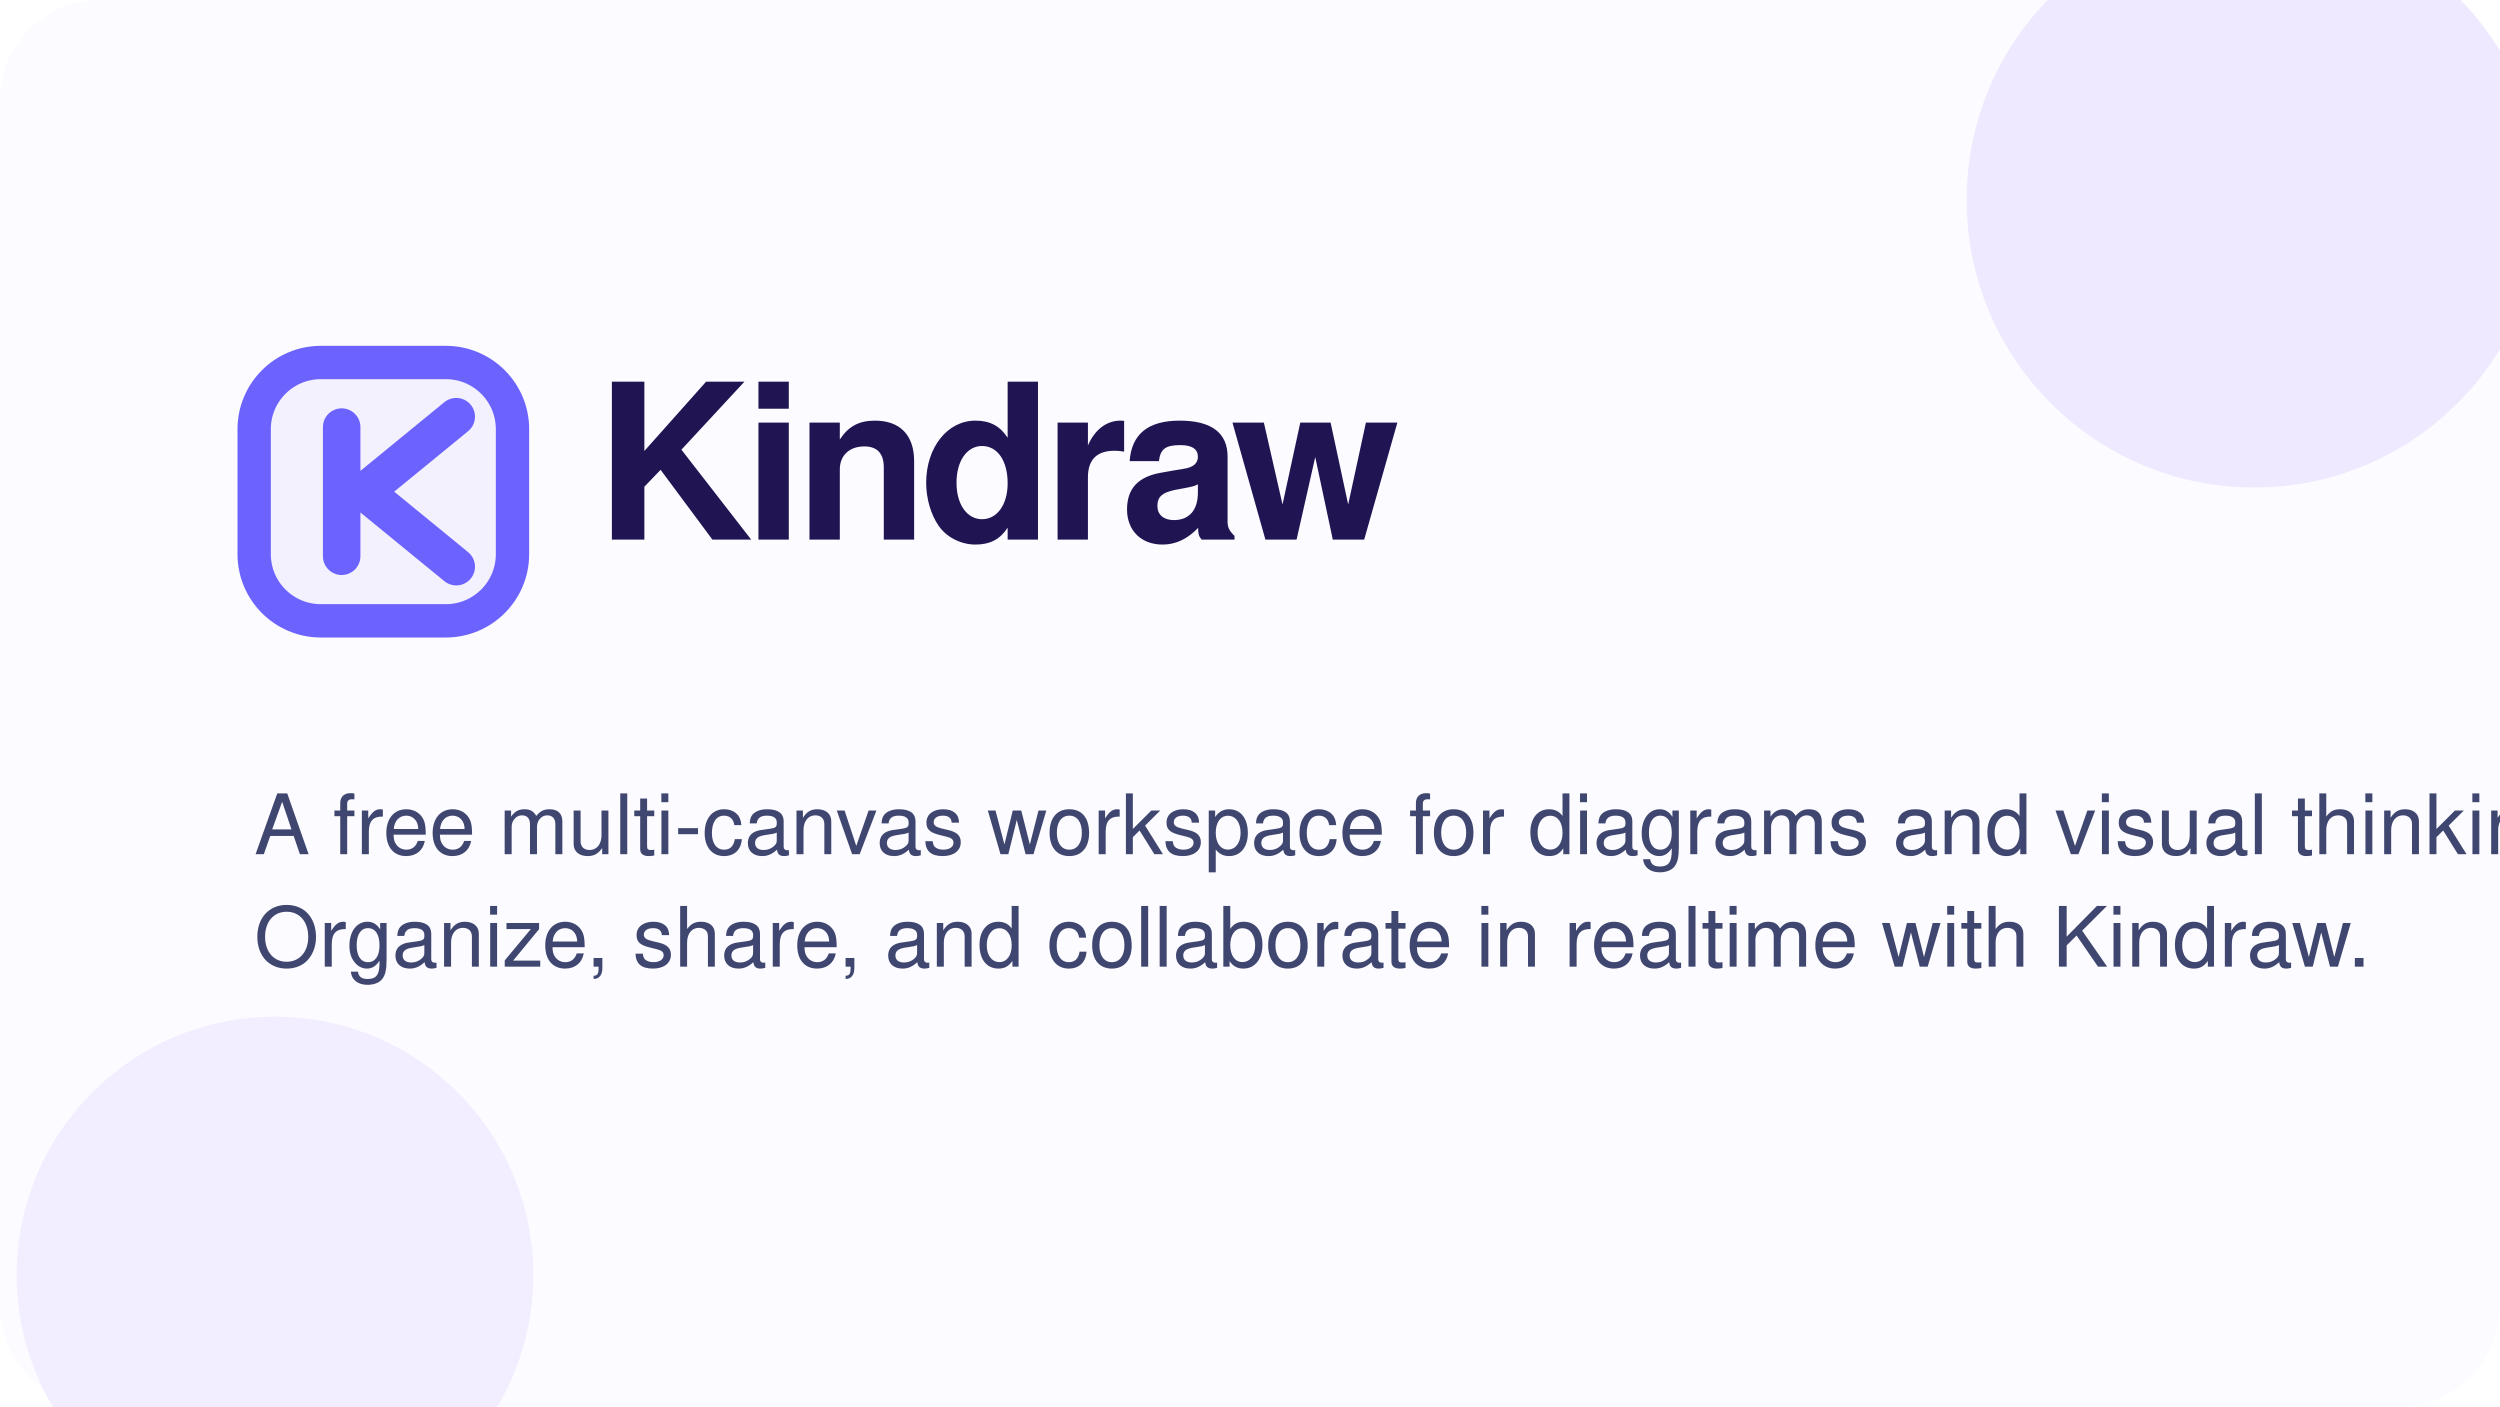
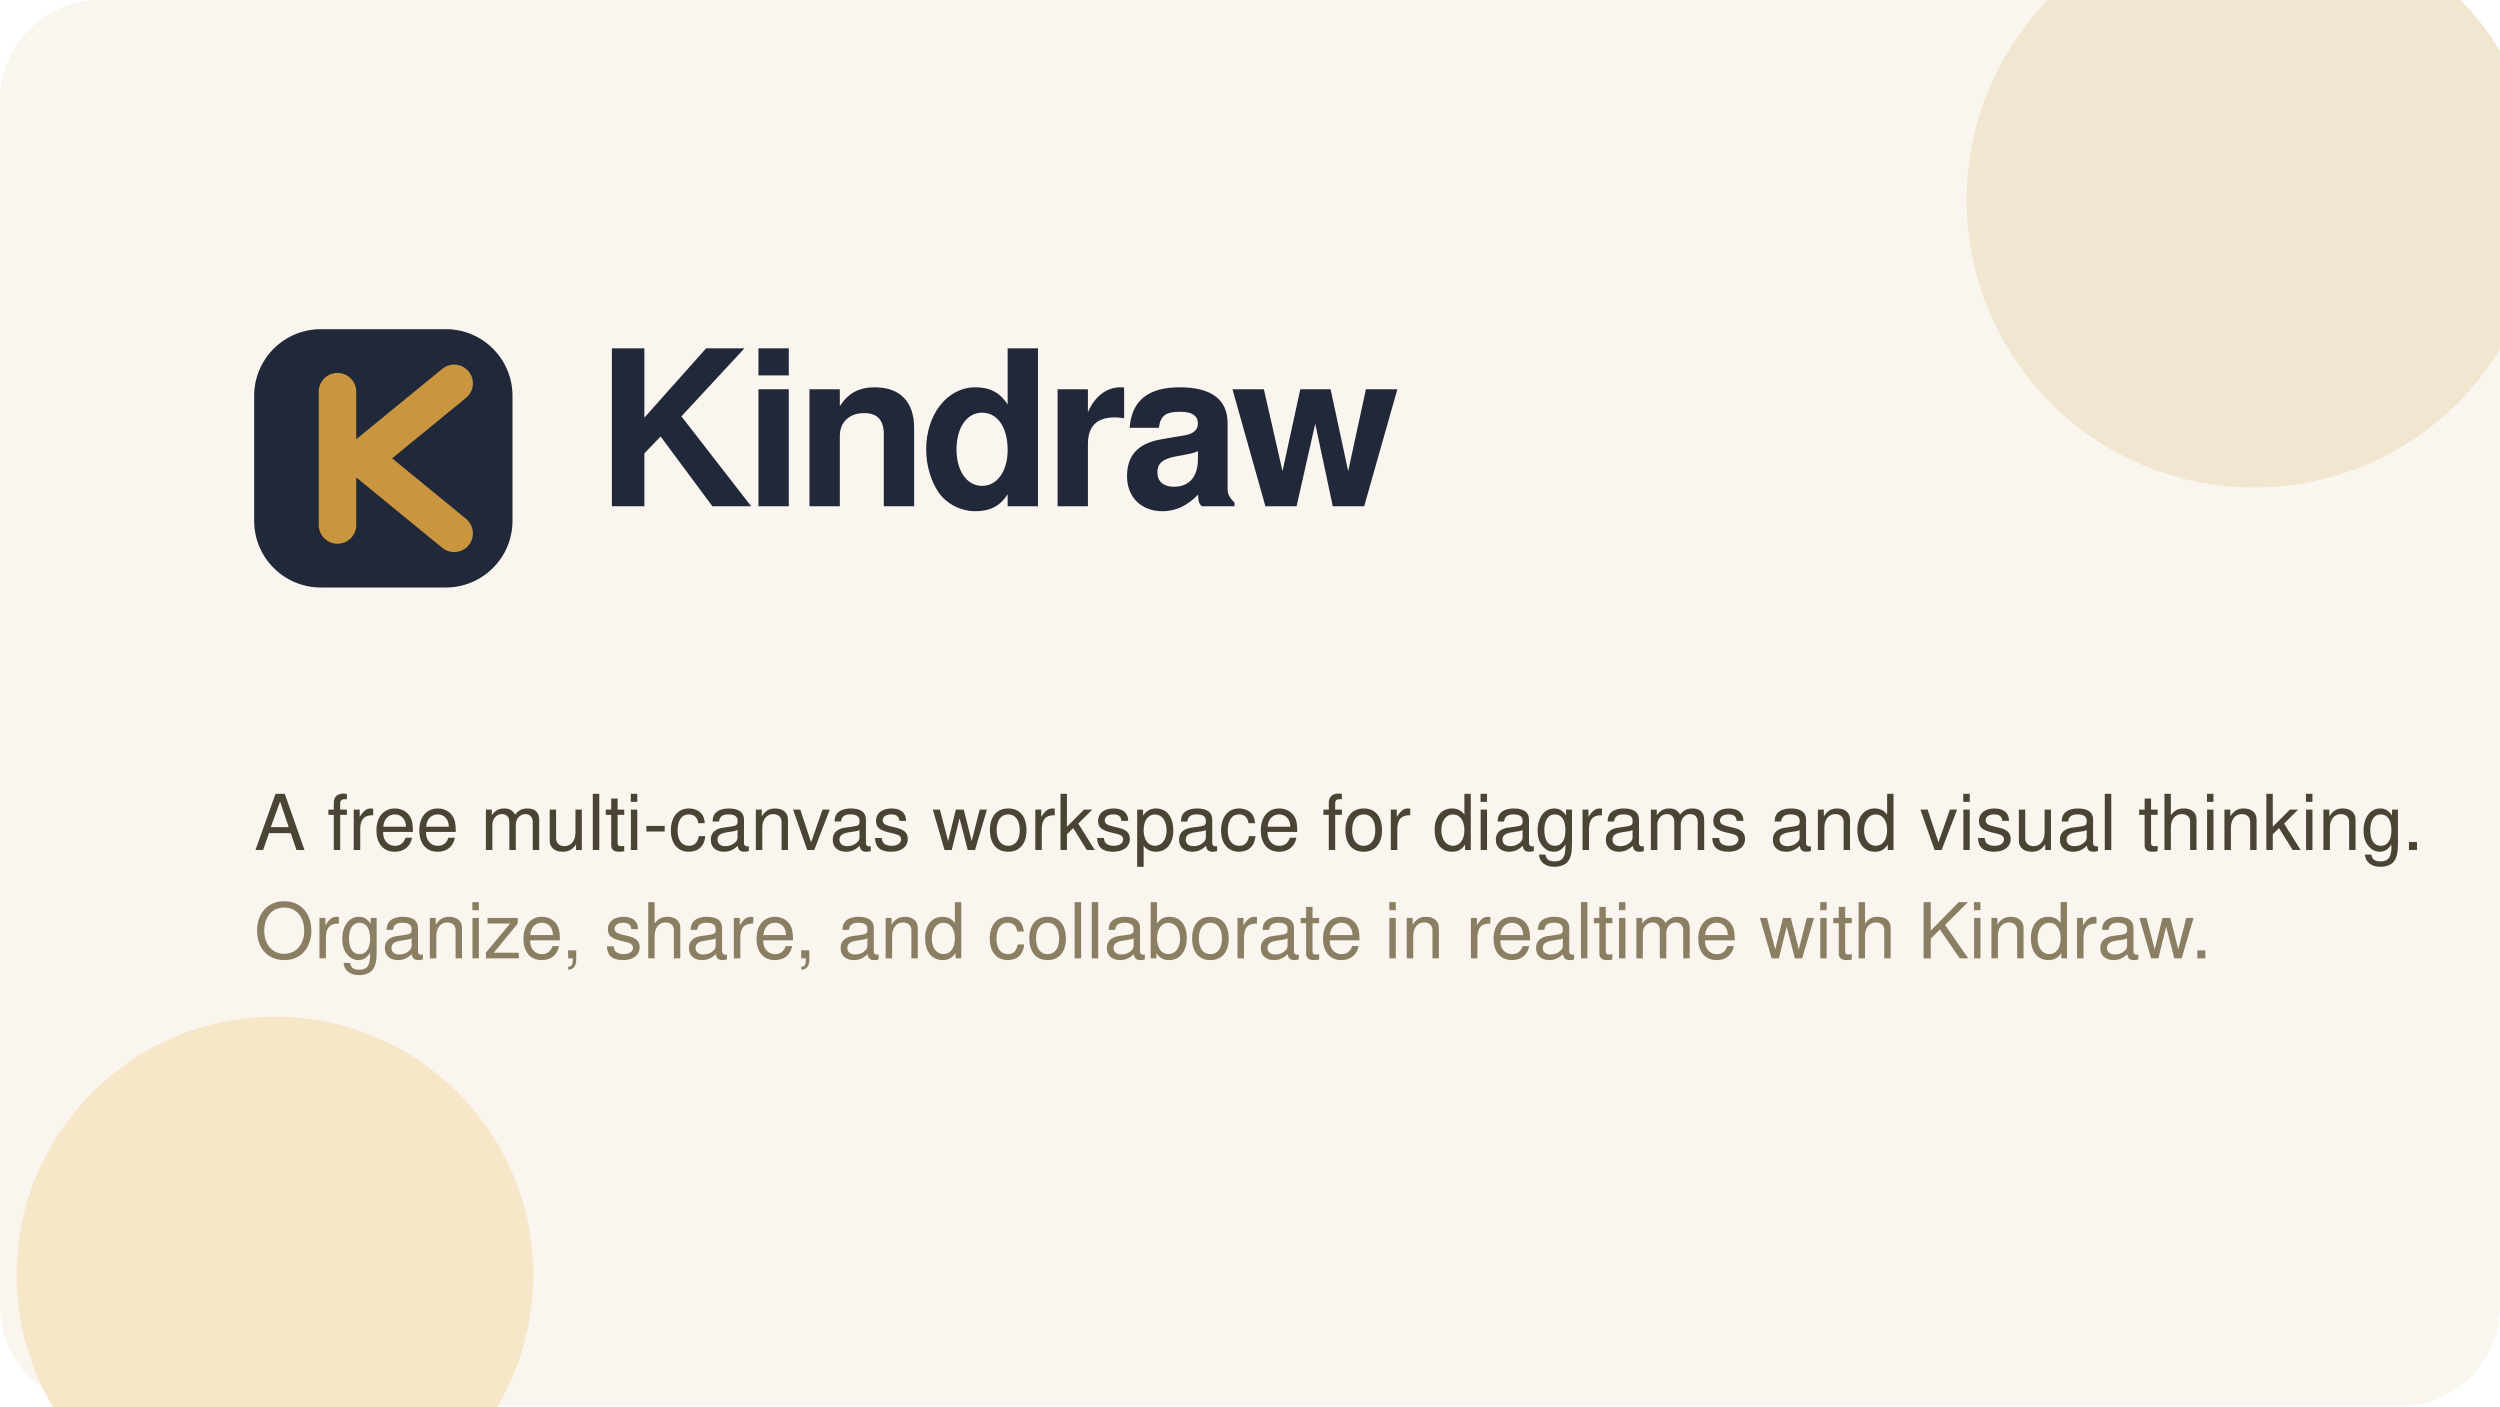
<svg xmlns="http://www.w3.org/2000/svg" width="1200" height="675" viewBox="0 0 1200 675" fill="none">
-   <rect width="1200" height="675" rx="48" fill="#FCFBFF" />
-   <circle cx="1082" cy="96" r="138" fill="#EEE9FF" />
-   <circle cx="132" cy="612" r="124" fill="#F2EEFF" />
-   <rect x="122" y="174" width="124" height="124" rx="32" fill="#F4F1FF" stroke="#6C63FF" stroke-width="16" />
-   <path d="M164 205V267M175 236L219 200M175 236L219 272" stroke="#6C63FF" stroke-width="18" stroke-linecap="round" stroke-linejoin="round" />
-   <text x="286" y="259" fill="#201453" font-size="104" font-family="Helvetica, Arial, sans-serif" font-weight="700" letter-spacing="-4">
+   <rect width="1200" height="675" rx="48" fill="#FAF6EF" />
+   <circle cx="1082" cy="96" r="138" fill="#F1E6CF" />
+   <circle cx="132" cy="612" r="124" fill="#F5E7C8" />
+   <rect x="122" y="158" width="124" height="124" rx="32" fill="#20283A" />
+   <path d="M162 188V252M174 220L218 184M174 220L218 256" stroke="#C9963F" stroke-width="18" stroke-linecap="round" stroke-linejoin="round" />
+   <text x="286" y="243" fill="#20283A" font-size="104" font-family="Helvetica, Arial, sans-serif" font-weight="700" letter-spacing="-4">
    Kindraw
  </text>
-   <text x="122" y="410" fill="#3F4670" font-size="40" font-family="Helvetica, Arial, sans-serif">
+   <text x="122" y="408" fill="#4A4434" font-size="37" font-family="Helvetica, Arial, sans-serif">
    A free multi-canvas workspace for diagrams and visual thinking.
  </text>
-   <text x="122" y="464" fill="#3F4670" font-size="40" font-family="Helvetica, Arial, sans-serif">
+   <text x="122" y="460" fill="#8A7E63" font-size="37" font-family="Helvetica, Arial, sans-serif">
    Organize, share, and collaborate in realtime with Kindraw.
  </text>
</svg>
